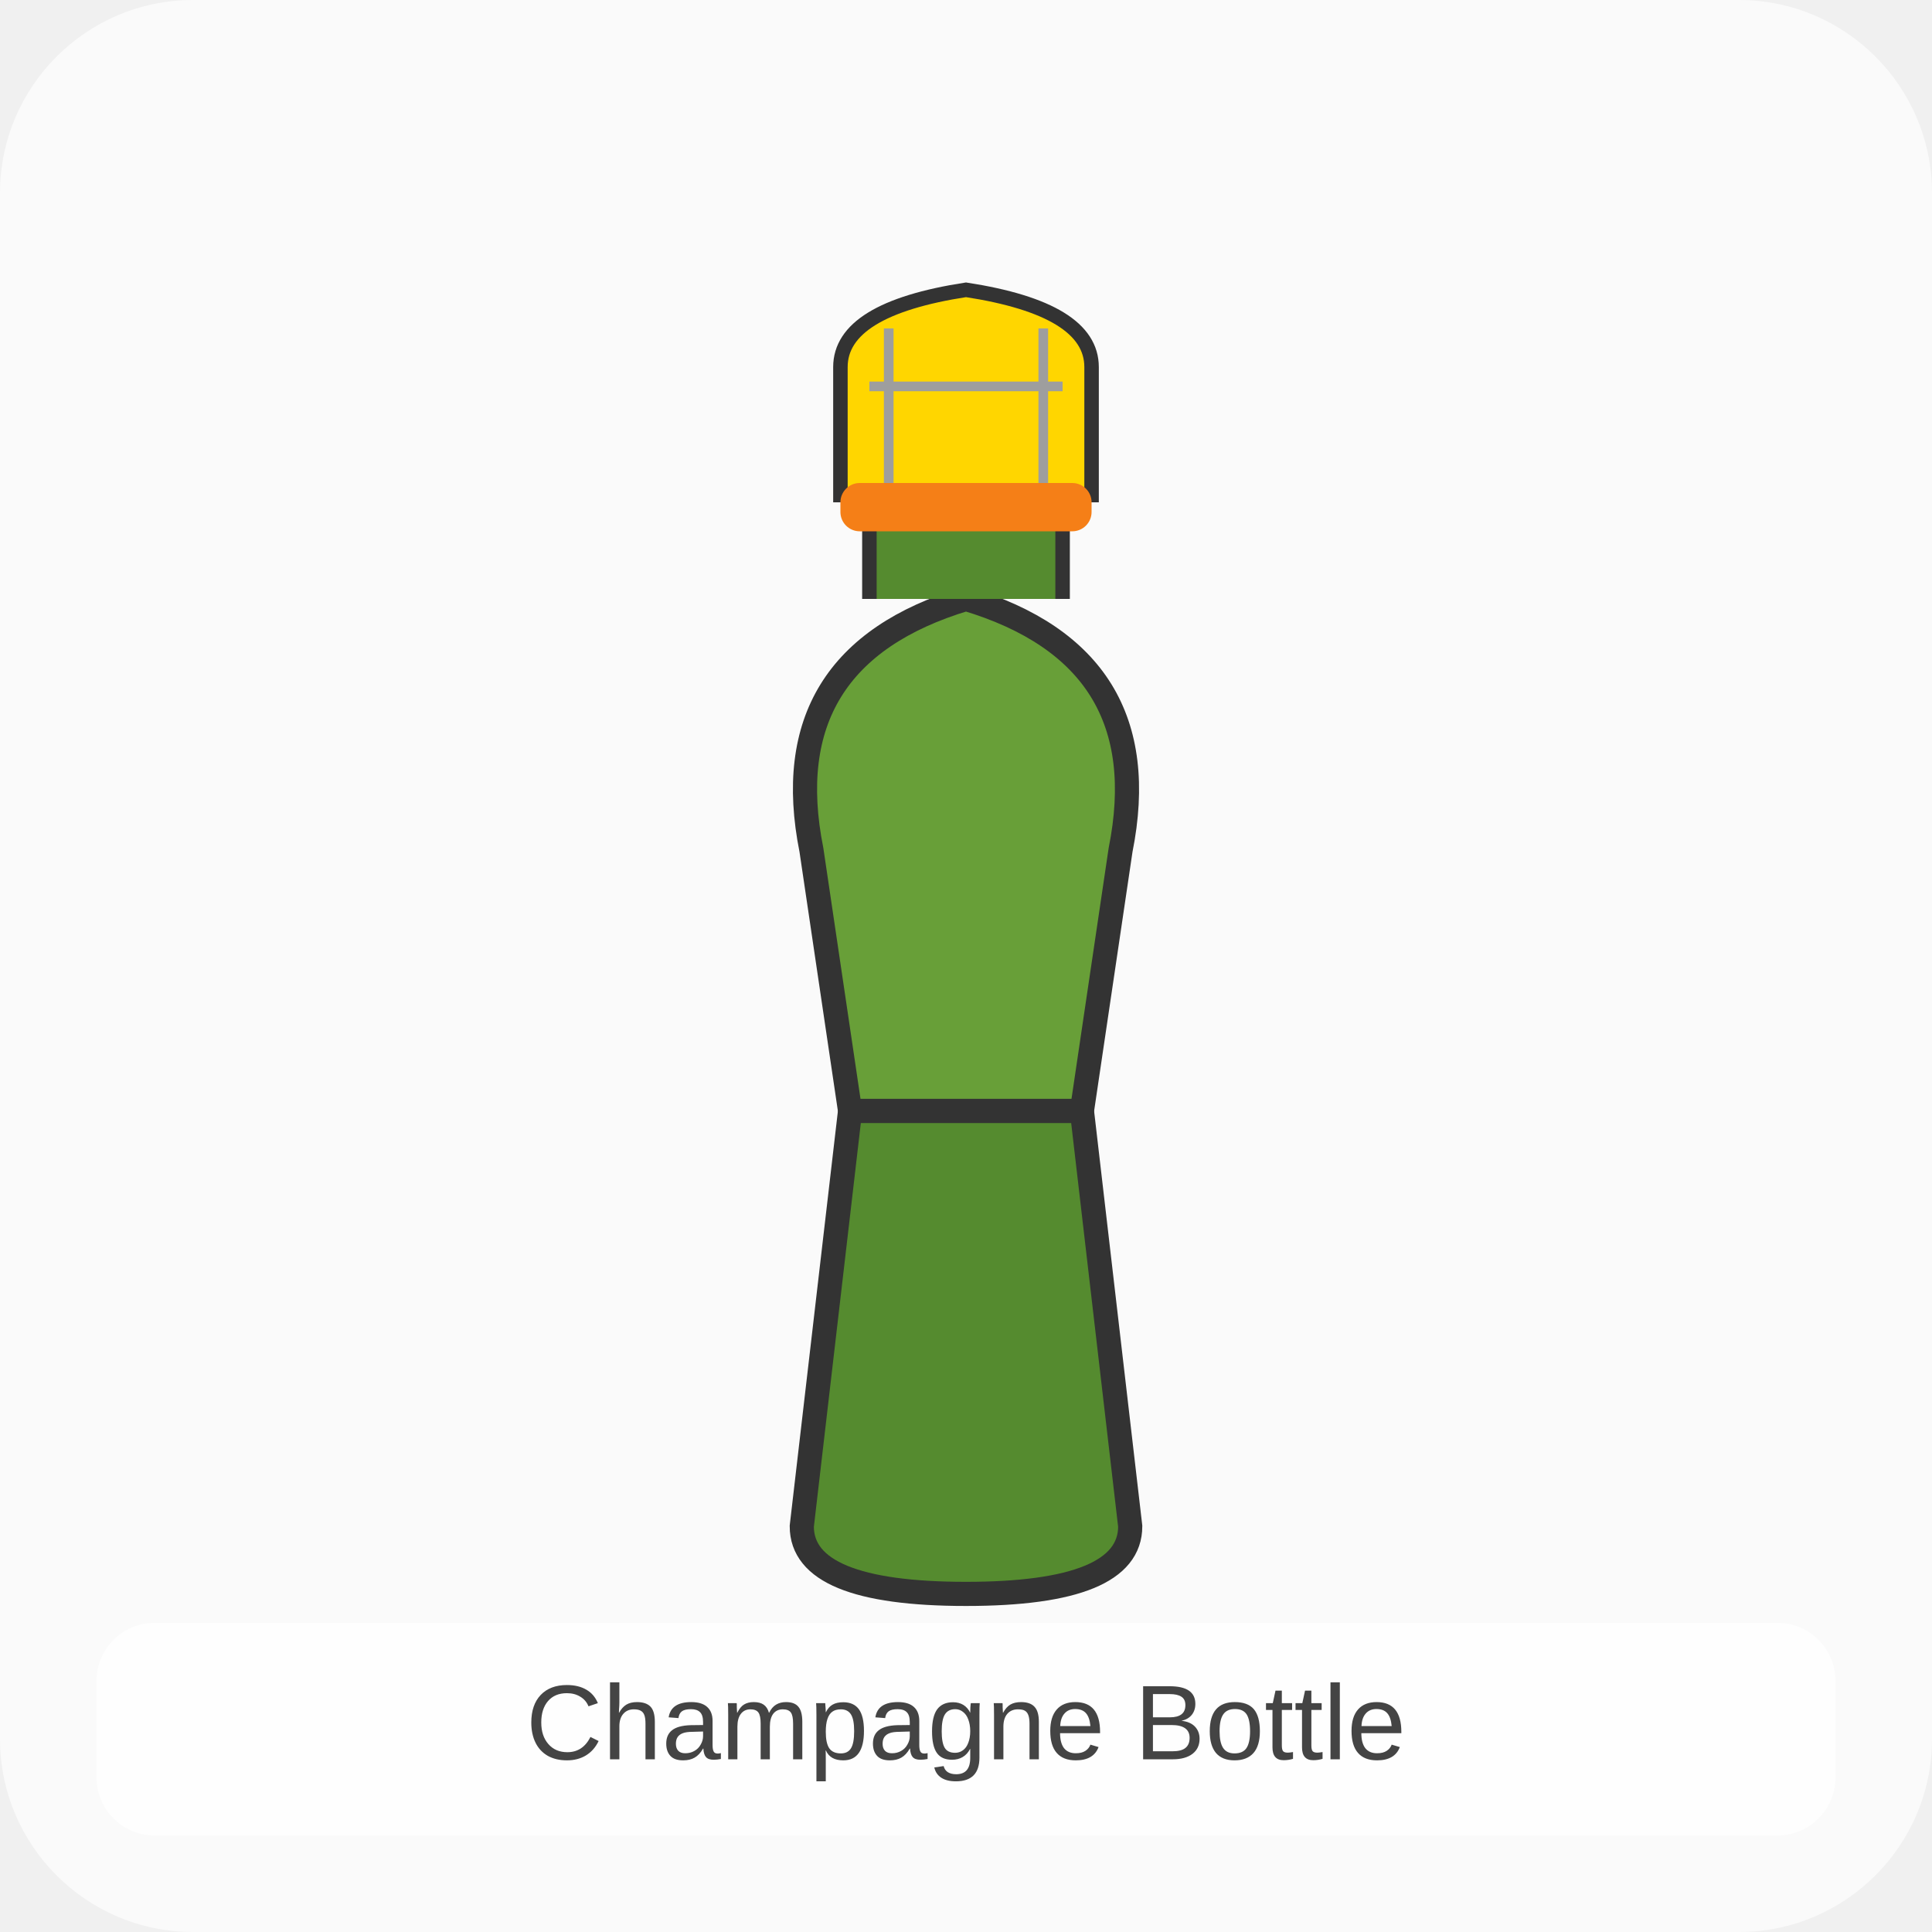
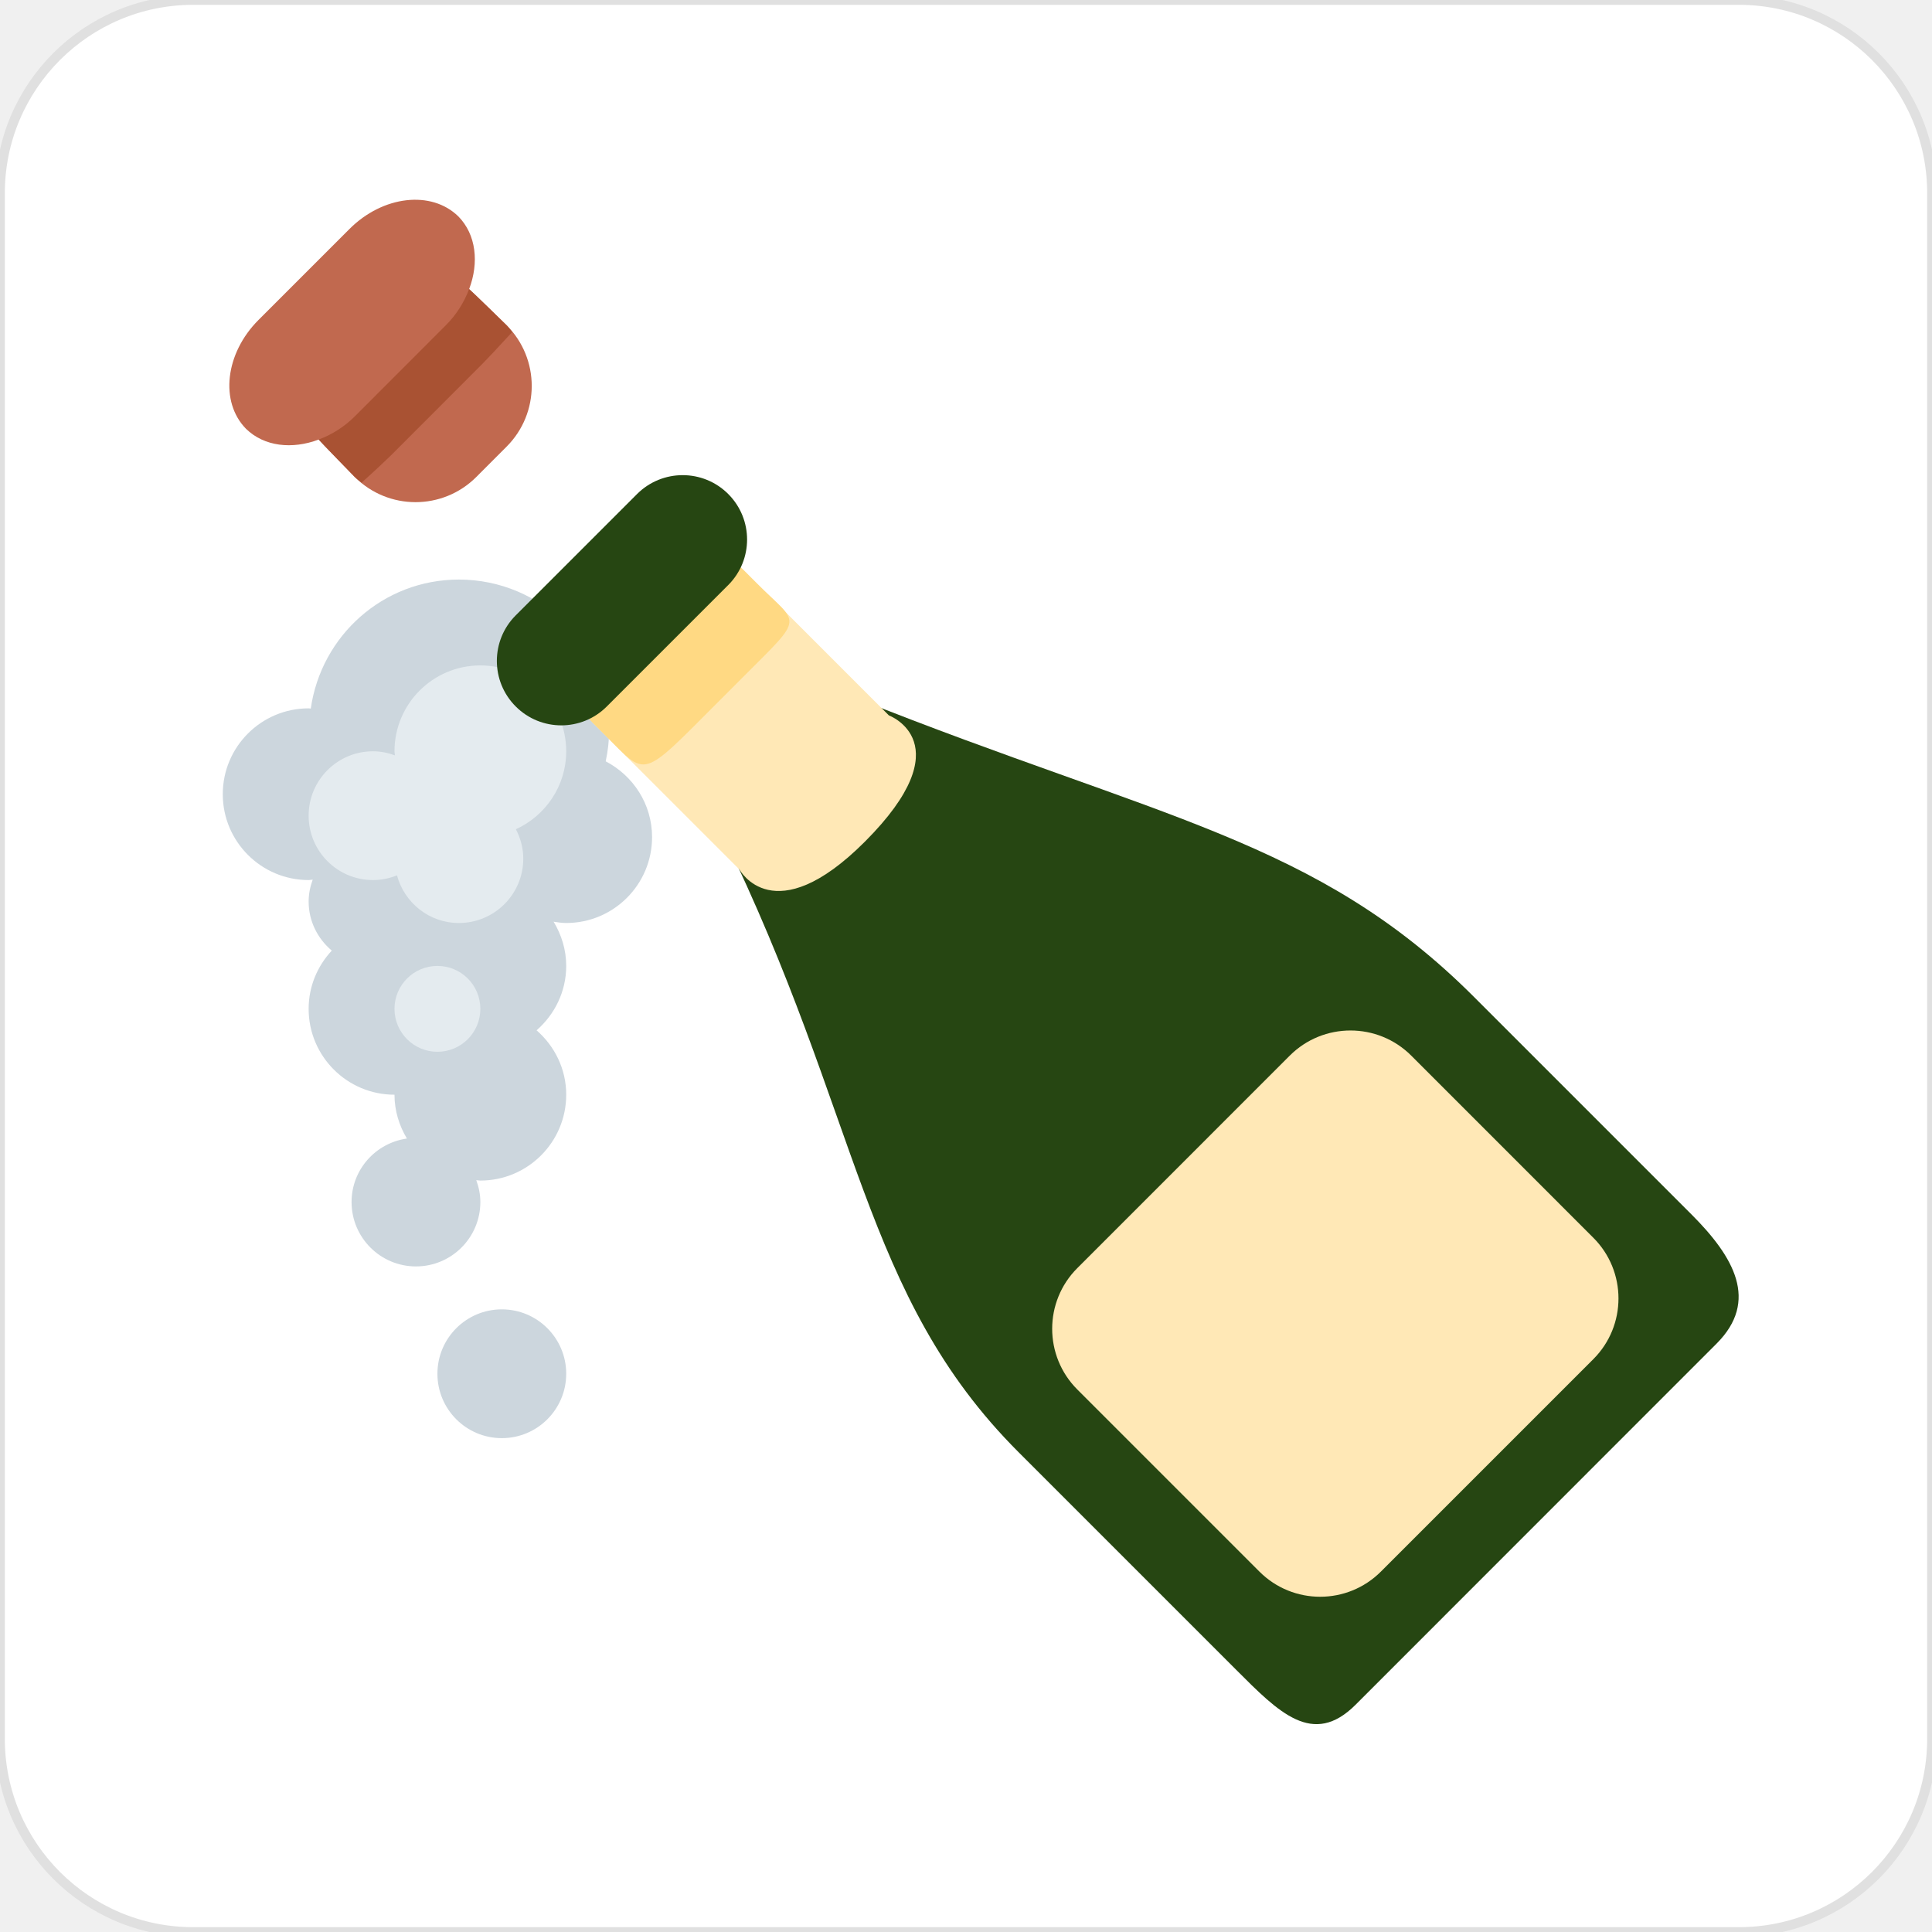
<svg xmlns="http://www.w3.org/2000/svg" viewBox="0 0 200 200" width="200" height="200">
-   <defs>
-     <filter id="sh">
-       <feDropShadow dx="0" dy="2" stdDeviation="3" flood-opacity="0.18" />
-     </filter>
-     <filter id="bl">
-       <feGaussianBlur stdDeviation="3" />
-     </filter>
-   </defs>
-   <rect width="200" height="200" rx="20" fill="#FAFAFA" />
-   <path d="M88,115 L83,158 Q83,165 100,165 Q117,165 117,158 L112,115 Z" fill="#558B2F" stroke="#333333" stroke-width="2.5" />
-   <path d="M88,115 L84,88 Q80,68 100,62 Q120,68 116,88 L112,115 Z" fill="#689F38" stroke="#333333" stroke-width="2.5" />
-   <path d="M90,62 L90,50 Q90,42 100,40 Q110,42 110,50 L110,62" fill="#558B2F" stroke="#333333" stroke-width="1.5" />
-   <path d="M87,52 L87,38 Q87,32 100,30 Q113,32 113,38 L113,52" fill="#FFD600" stroke="#333333" stroke-width="1.5" />
-   <rect x="87" y="50" width="26" height="5" rx="2" fill="#F57F17" />
-   <line x1="92" y1="50" x2="92" y2="34" stroke="#9E9E9E" stroke-width="1" />
-   <line x1="108" y1="50" x2="108" y2="34" stroke="#9E9E9E" stroke-width="1" />
-   <line x1="90" y1="40" x2="110" y2="40" stroke="#9E9E9E" stroke-width="1" />
-   <rect x="10" y="168" width="180" height="22" rx="6" fill="#fff" fill-opacity="0.85" />
-   <text x="100" y="179" font-family="Arial,sans-serif" font-size="11" font-weight="normal" fill="#444" text-anchor="middle" dominant-baseline="middle">Champagne Bottle</text>
+   <rect width="200" height="200" rx="20" fill="#FFFFFF" stroke="#E0E0E0" stroke-width="1" />
+   <g transform="translate(20,20) scale(4.444)">
+     <circle fill="#CCD6DD" cx="7.189" cy="27.5" r="1.5" />
+     <path fill="#CCD6DD" d="M9.609 13.234c.051-.237.08-.482.08-.734 0-1.933-1.567-3.5-3.5-3.5-1.764 0-3.208 1.308-3.45 3.005-.017 0-.033-.005-.05-.005-1.104 0-2 .896-2 2s.896 2 2 2c.033 0 .063-.008.095-.01-.058.16-.095.33-.095.51 0 .46.212.867.539 1.143-.332.357-.539.831-.539 1.357 0 1.104.896 2 2 2 0 .375.11.721.289 1.021-.727.103-1.289.723-1.289 1.479 0 .828.672 1.5 1.5 1.5s1.5-.672 1.5-1.5c0-.18-.037-.35-.095-.51.032.002.062.01.095.01 1.104 0 2-.896 2-2 0-.601-.27-1.133-.69-1.5.419-.367.69-.899.69-1.5 0-.378-.111-.728-.294-1.03.097.015.193.03.294.03 1.104 0 2-.896 2-2 0-.771-.441-1.432-1.08-1.766z" />
+     <circle fill="#E4EBEF" cx="5.689" cy="19" r="1" />
+     <path fill="#E4EBEF" d="M8.689 13c0-1.105-.895-2-2-2s-2 .895-2 2c0 .032.008.063.01.095-.16-.058-.33-.095-.51-.095-.829 0-1.5.671-1.5 1.5s.671 1.5 1.5 1.5c.198 0 .385-.04.558-.11.172.638.749 1.11 1.442 1.11.829 0 1.5-.671 1.5-1.5 0-.248-.066-.478-.172-.684.69-.315 1.172-1.007 1.172-1.816z" />
+     <path fill="#C1694F" d="M7.301 3.076s-.817-.798-.873-.842c.233-.618.164-1.269-.25-1.692-.627-.616-1.758-.488-2.536.29L1.521 2.953c-.777.777-.906 1.909-.29 2.536.423.413 1.073.483 1.692.25.045.055.842.873.842.873.781.78 2.047.78 2.828 0l.707-.708c.781-.781.781-2.047.001-2.828z" />
+     <path fill="#A95233" d="M6.727 3.985c.096-.096.395-.412.703-.75-.043-.053-.08-.109-.13-.159 0 0-.817-.798-.873-.842-.112.298-.289.59-.542.842L3.766 5.197c-.253.253-.545.43-.843.542.045.055.842.873.842.873.049.049.106.086.159.13.291-.261.584-.537.682-.634l2.121-2.123z" />
+     <path fill="#264612" d="M34.9 23.787l-5.067-5.067c-3.664-3.664-7.322-4.14-14.358-6.945l-3.149 3.149c3.231 6.61 3.236 10.739 6.9 14.403l5.068 5.068c.993.993 1.787 1.81 2.782.816l8.409-8.412c.996-.996.408-2.019-.585-3.012z" />
+     <path fill="#FFE8B6" d="M16.205 12.164s1.739.644-.56 2.943c-2.122 2.122-2.917.651-2.917.651l-3.447-3.447 3.536-3.536 3.388 3.389z" />
+     <path fill="#FFD983" d="M13.124 9.083L12.11 8.068l-3.536 3.535 1.014 1.015c.994.993.819 1.055 2.644-.77l.592-.593c1.442-1.443 1.293-1.179.3-2.172z" />
+     <path fill="#264612" d="M12.463 7.007c.586.586.586 1.536-.001 2.122l-2.827 2.827c-.586.587-1.536.587-2.122 0-.586-.585-.586-1.536 0-2.122l2.827-2.827c.587-.585 1.537-.586 2.123 0z" />
+     <path fill="#FFE8B6" d="M28.373 20.089c-.781-.78-2.048-.78-2.829 0l-4.949 4.95c-.781.78-.781 2.047 0 2.828l4.242 4.242c.781.781 2.048.781 2.829 0l4.949-4.949c.781-.781.781-2.048 0-2.828l-4.242-4.243z" />
+   </g>
</svg>
